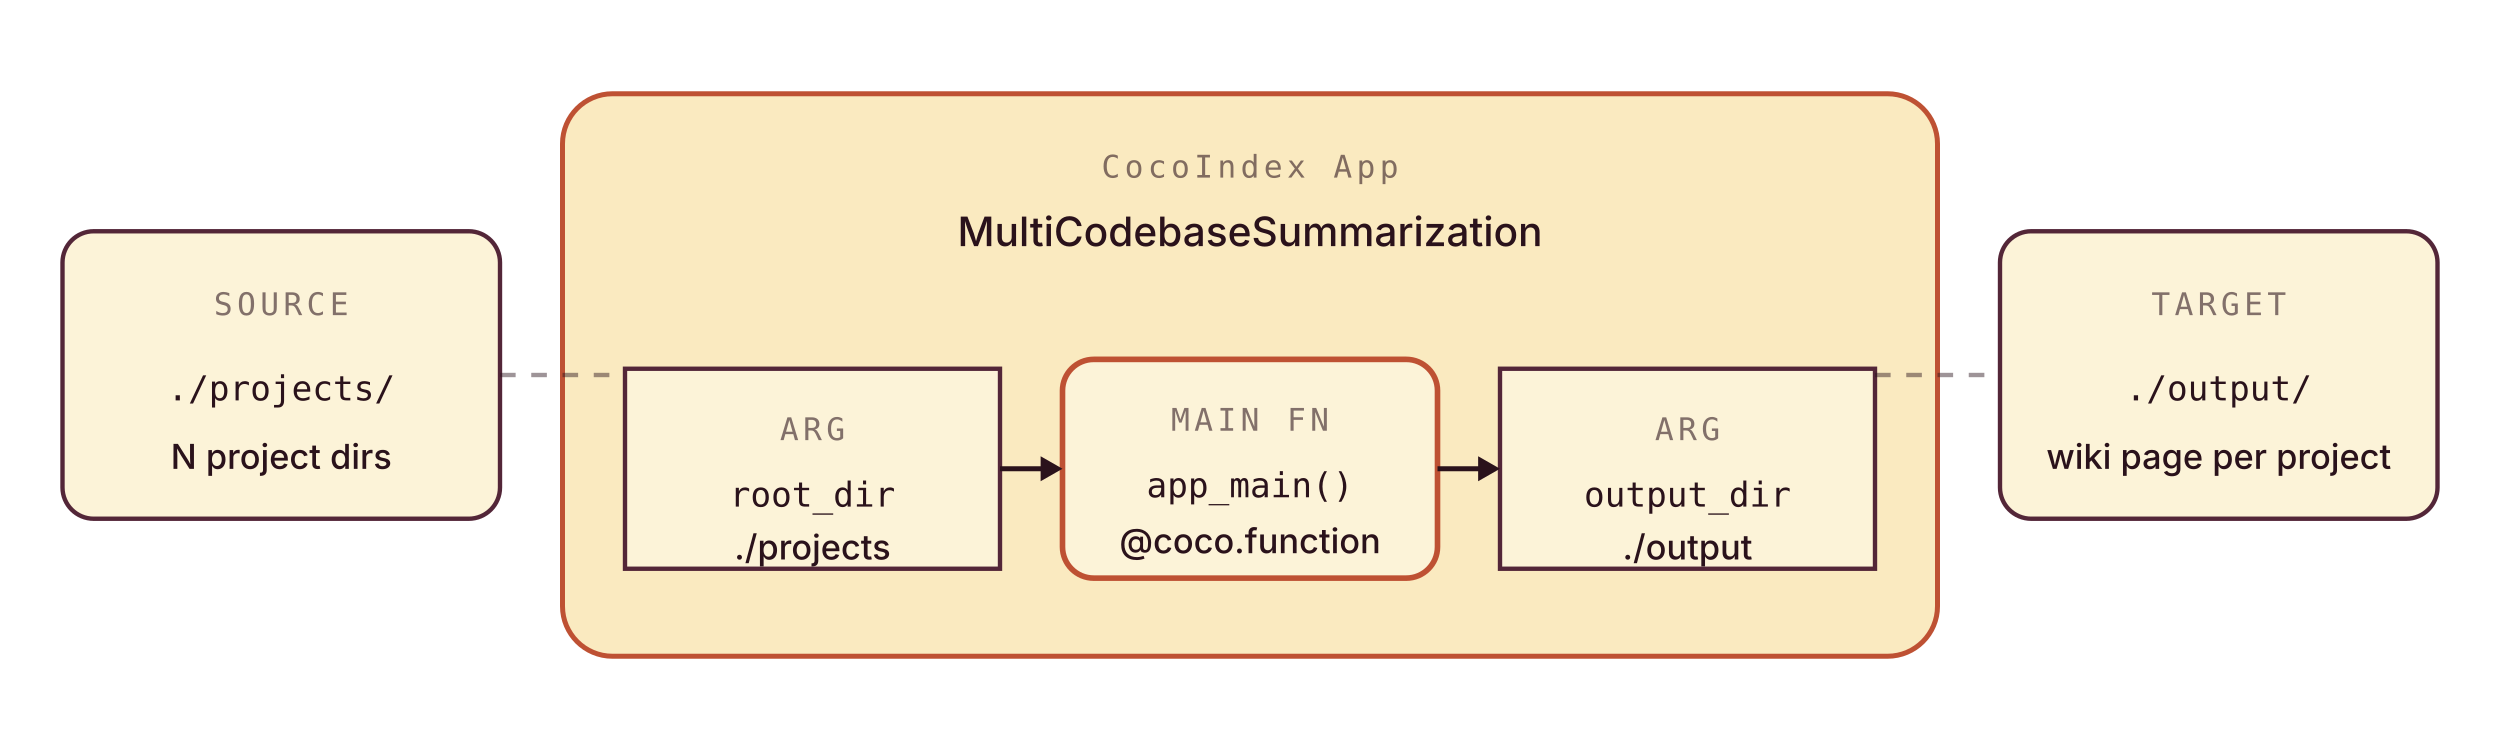
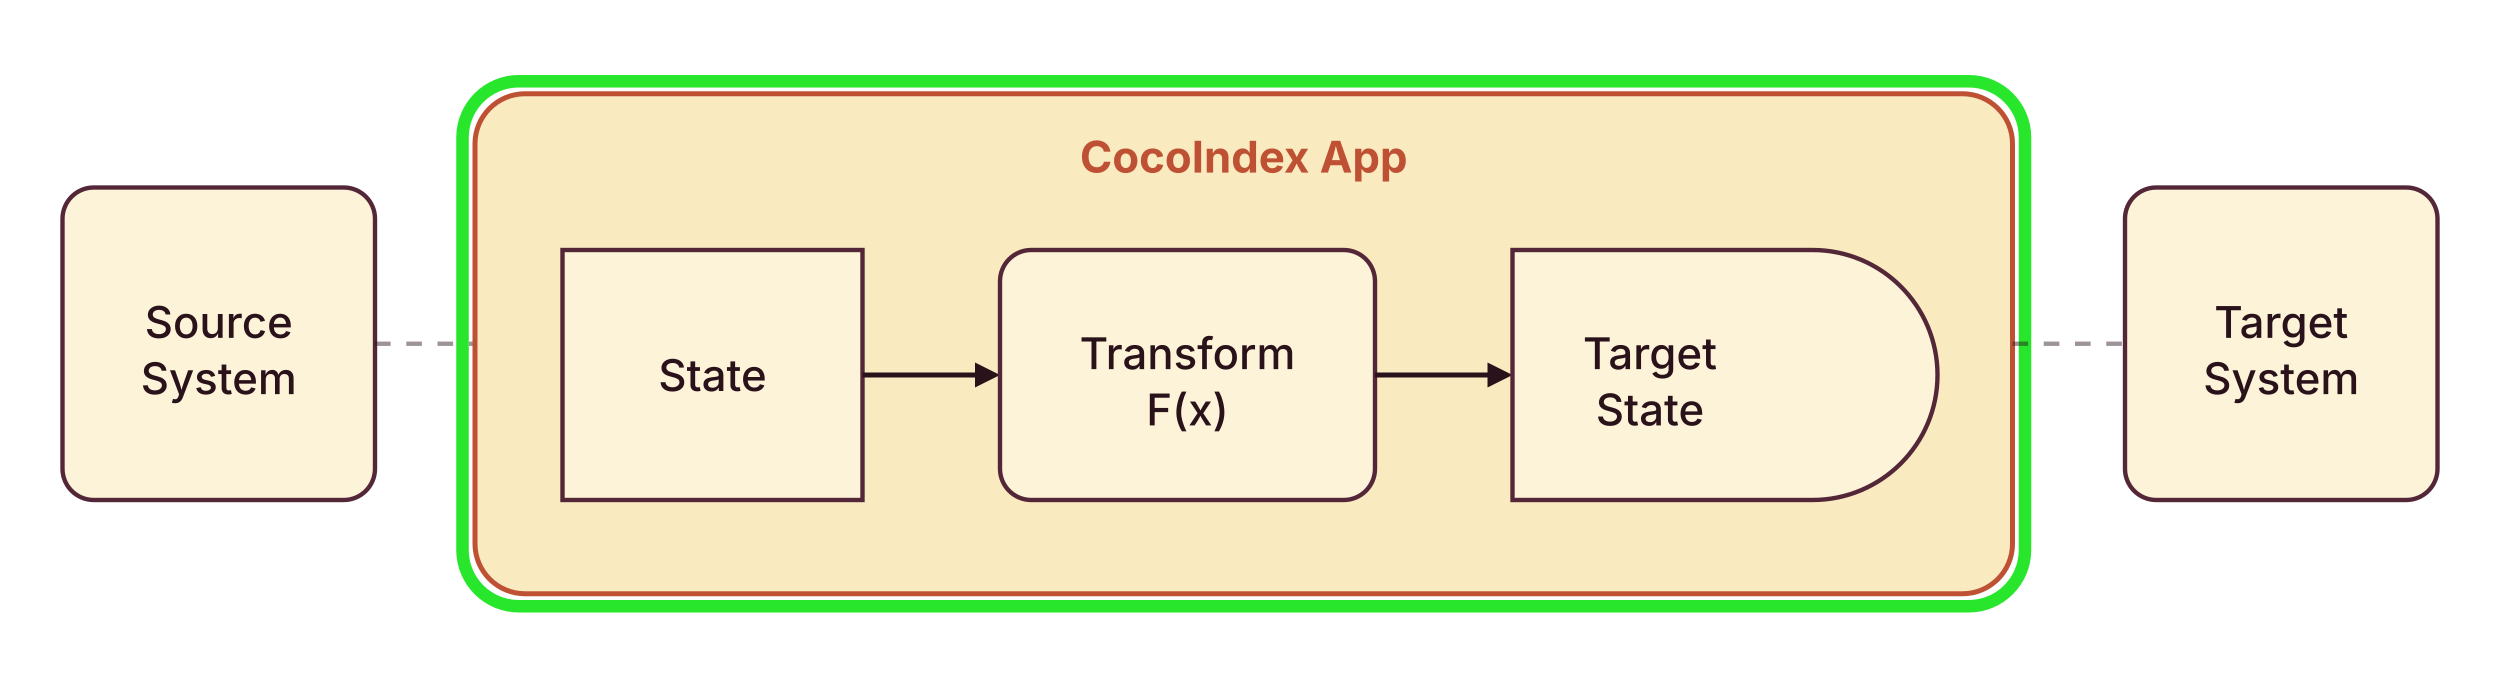
- <svg xmlns="http://www.w3.org/2000/svg" viewBox="0 0 800 240" role="img" aria-labelledby="app-title app-desc" font-family="Inter, -apple-system, BlinkMacSystemFont, 'Helvetica Neue', Helvetica, Arial, sans-serif">
+ <svg xmlns="http://www.w3.org/2000/svg" viewBox="0 0 800 220" role="img" aria-labelledby="app-title app-desc" font-family="Inter, -apple-system, BlinkMacSystemFont, 'Helvetica Neue', Helvetica, Arial, sans-serif">
  <defs>
    <style>
      .dg-source-target { fill: #FCF3D8; stroke: #532638; stroke-width: 1.4; }
      .dg-app           { fill: #FAEAC0; stroke: #BE5133; stroke-width: 1.6; }
+       .dg-app-highlight { fill: none;    stroke: #27E62B; stroke-width: 4; }
      .dg-data          { fill: #FCF3D8; stroke: #532638; stroke-width: 1.4; }
-       .dg-logic--main   { fill: #FCF3D8; stroke: #BE5133; stroke-width: 1.8; }
-       .dg-label         { fill: #2A121B; font-size: 13px; font-weight: 500; text-anchor: middle; dominant-baseline: middle; }
-       .dg-label--small  { font-size: 11px; }
-       .dg-label--caps   { font-family: "JetBrains Mono", ui-monospace, Menlo, monospace;
-                           font-size: 10px; letter-spacing: 0.14em; text-transform: uppercase;
-                           fill: rgba(42,18,27,0.58); }
-       .dg-label--mono   { font-family: "JetBrains Mono", ui-monospace, Menlo, monospace;
-                           font-size: 11px; }
+       .dg-logic         { fill: #FCF3D8; stroke: #532638; stroke-width: 1.4; }
+       .dg-target-state  { fill: #FCF3D8; stroke: #532638; stroke-width: 1.4; }
+       .dg-label         { fill: #2A121B; font-size: 14px; font-weight: 500;
+                           text-anchor: middle; dominant-baseline: middle; }
+       .dg-label--app    { fill: #BE5133; font-size: 14px; font-weight: 700; }
      .dg-arrow         { fill: none; stroke: #2A121B; stroke-width: 1.6; }
      .dg-arrow-head    { fill: #2A121B; }
      .dg-connector     { fill: none; stroke: rgba(42,18,27,0.45); stroke-width: 1.4;
                          stroke-dasharray: 5 5; }
    </style>
  </defs>
  <g>
-     <rect class="dg-source-target" x="20" y="74" width="140" height="92" rx="10" />
-     <text class="dg-label dg-label--caps" x="90" y="98">SOURCE</text>
-     <text class="dg-label dg-label--mono" x="90" y="125">./projects/</text>
-     <text class="dg-label dg-label--small" x="90" y="146" fill="rgba(42,18,27,0.58)">N project dirs</text>
+     <rect class="dg-source-target" x="20" y="60" width="100" height="100" rx="10" />
+     <text class="dg-label" x="70" y="103">Source</text>
+     <text class="dg-label" x="70" y="121">System</text>
  </g>
+   <path class="dg-connector" d="M 120 110 L 152 110" />
  <g>
-     <rect class="dg-app" x="180" y="30" width="440" height="180" rx="16" />
-     <text class="dg-label dg-label--caps" x="400" y="54" fill="#BE5133">CocoIndex App</text>
-     <text class="dg-label" x="400" y="74" font-weight="600">MultiCodebaseSummarization</text>
+     <rect class="dg-app-highlight" x="148" y="26" width="500" height="168" rx="18" />
+     <rect class="dg-app" x="152" y="30" width="492" height="160" rx="16" />
+     <text class="dg-label dg-label--app" x="398" y="50">CocoIndex App</text>
    <g>
-       <rect class="dg-data" x="200" y="118" width="120" height="64" />
-       <text class="dg-label dg-label--caps" x="260" y="138">ARG</text>
-       <text class="dg-label dg-label--mono" x="260" y="159">root_dir</text>
-       <text class="dg-label dg-label--small" x="260" y="175" fill="rgba(42,18,27,0.58)">./projects</text>
+       <rect class="dg-data" x="180" y="80" width="96" height="80" />
+       <text class="dg-label" x="228" y="120">State</text>
    </g>
+     <path class="dg-arrow" d="M 276 120 L 314 120" />
+     <polygon class="dg-arrow-head" points="320,120 312,116 312,124" />
    <g>
-       <rect class="dg-logic--main" x="340" y="115" width="120" height="70" rx="10" />
-       <text class="dg-label dg-label--caps" x="400" y="135" fill="#BE5133">MAIN FN</text>
-       <text class="dg-label dg-label--mono" x="400" y="156" font-weight="600">app_main()</text>
-       <text class="dg-label dg-label--small" x="400" y="173" fill="rgba(42,18,27,0.58)">@coco.function</text>
+       <rect class="dg-logic" x="320" y="80" width="120" height="80" rx="10" />
+       <text class="dg-label" x="380" y="113">Transform</text>
+       <text class="dg-label" x="380" y="131">F(x)</text>
    </g>
+     <path class="dg-arrow" d="M 440 120 L 478 120" />
+     <polygon class="dg-arrow-head" points="484,120 476,116 476,124" />
    <g>
-       <rect class="dg-data" x="480" y="118" width="120" height="64" />
-       <text class="dg-label dg-label--caps" x="540" y="138">ARG</text>
-       <text class="dg-label dg-label--mono" x="540" y="159">output_dir</text>
-       <text class="dg-label dg-label--small" x="540" y="175" fill="rgba(42,18,27,0.58)">./output</text>
-     </g>
-     <g>
-       <path class="dg-arrow" d="M 320 150 L 336 150" />
-       <polygon class="dg-arrow-head" points="340,150 333,146 333,154" />
-       <path class="dg-arrow" d="M 460 150 L 476 150" />
-       <polygon class="dg-arrow-head" points="480,150 473,146 473,154" />
+       <path class="dg-target-state" d="M 484 80 L 580 80 A 40 40 0 0 1 580 160 L 484 160 Z" />
+       <text class="dg-label" x="528" y="113">Target</text>
+       <text class="dg-label" x="528" y="131">State</text>
    </g>
  </g>
+   <path class="dg-connector" d="M 644 110 L 680 110" />
  <g>
-     <rect class="dg-source-target" x="640" y="74" width="140" height="92" rx="10" />
-     <text class="dg-label dg-label--caps" x="710" y="98">TARGET</text>
-     <text class="dg-label dg-label--mono" x="710" y="125">./output/</text>
-     <text class="dg-label dg-label--small" x="710" y="146" fill="rgba(42,18,27,0.58)">wiki page per project</text>
+     <rect class="dg-source-target" x="680" y="60" width="100" height="100" rx="10" />
+     <text class="dg-label" x="730" y="103">Target</text>
+     <text class="dg-label" x="730" y="121">System</text>
  </g>
-   <path class="dg-connector" d="M 160 120 L 200 120" />
-   <path class="dg-connector" d="M 600 120 L 640 120" />
</svg>
